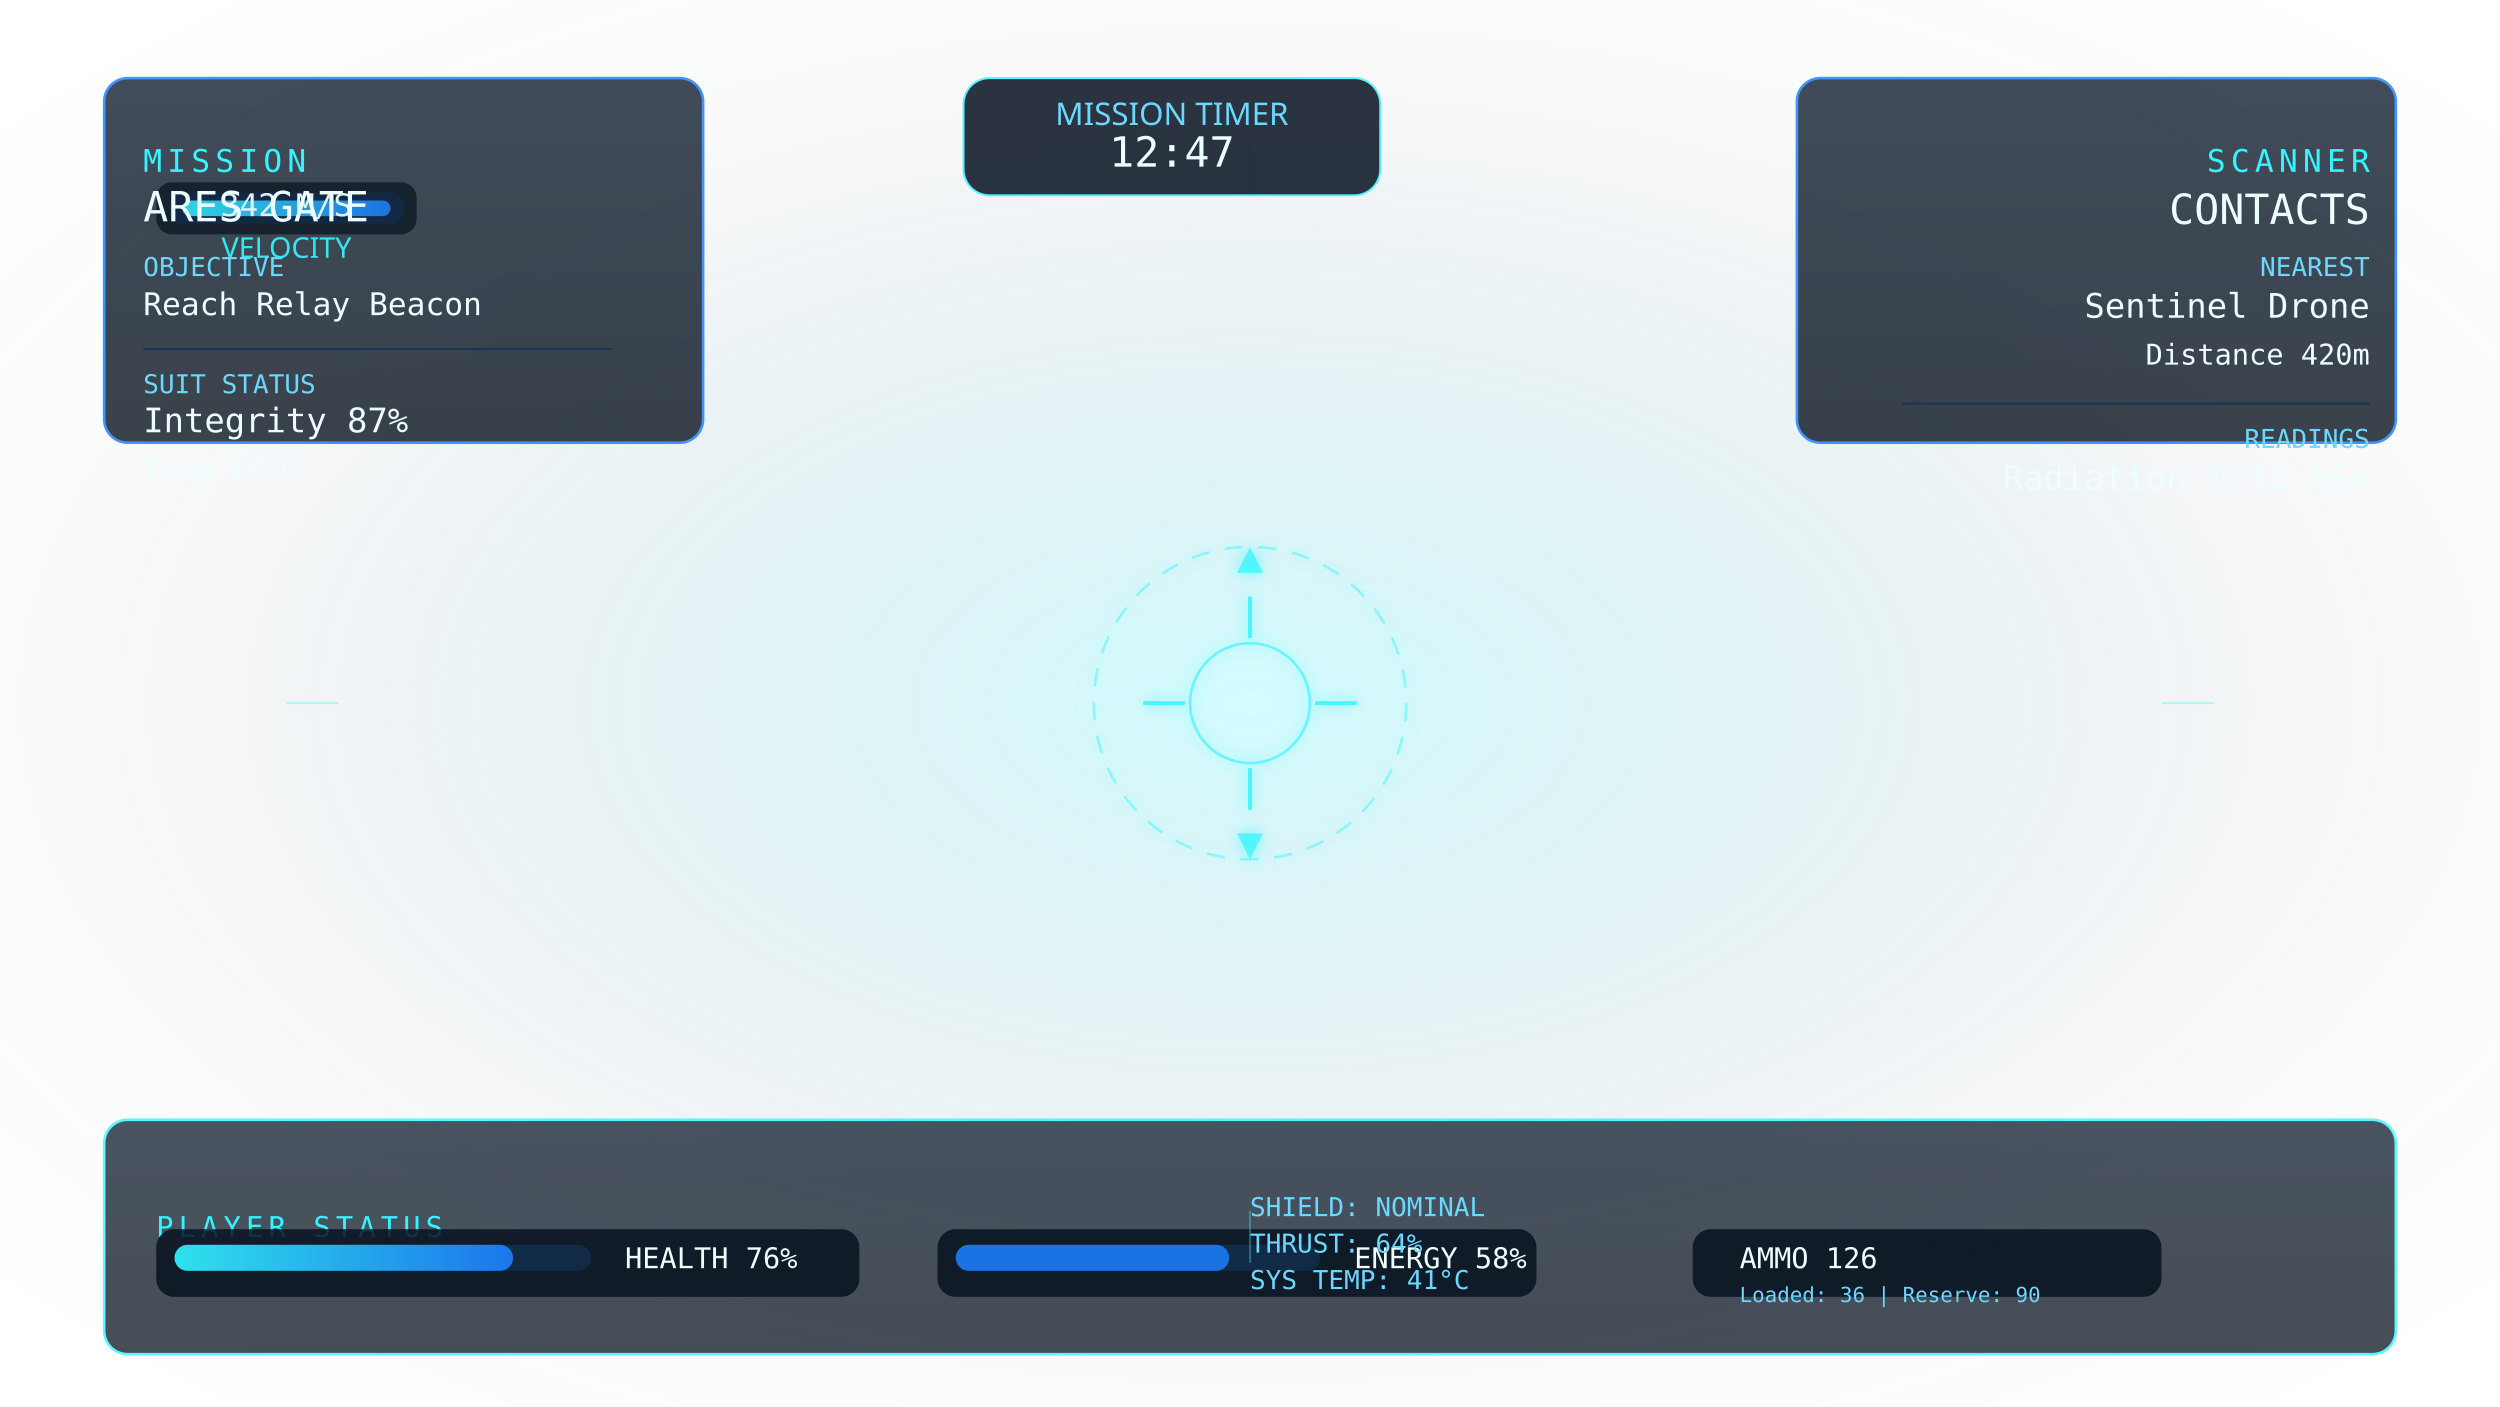
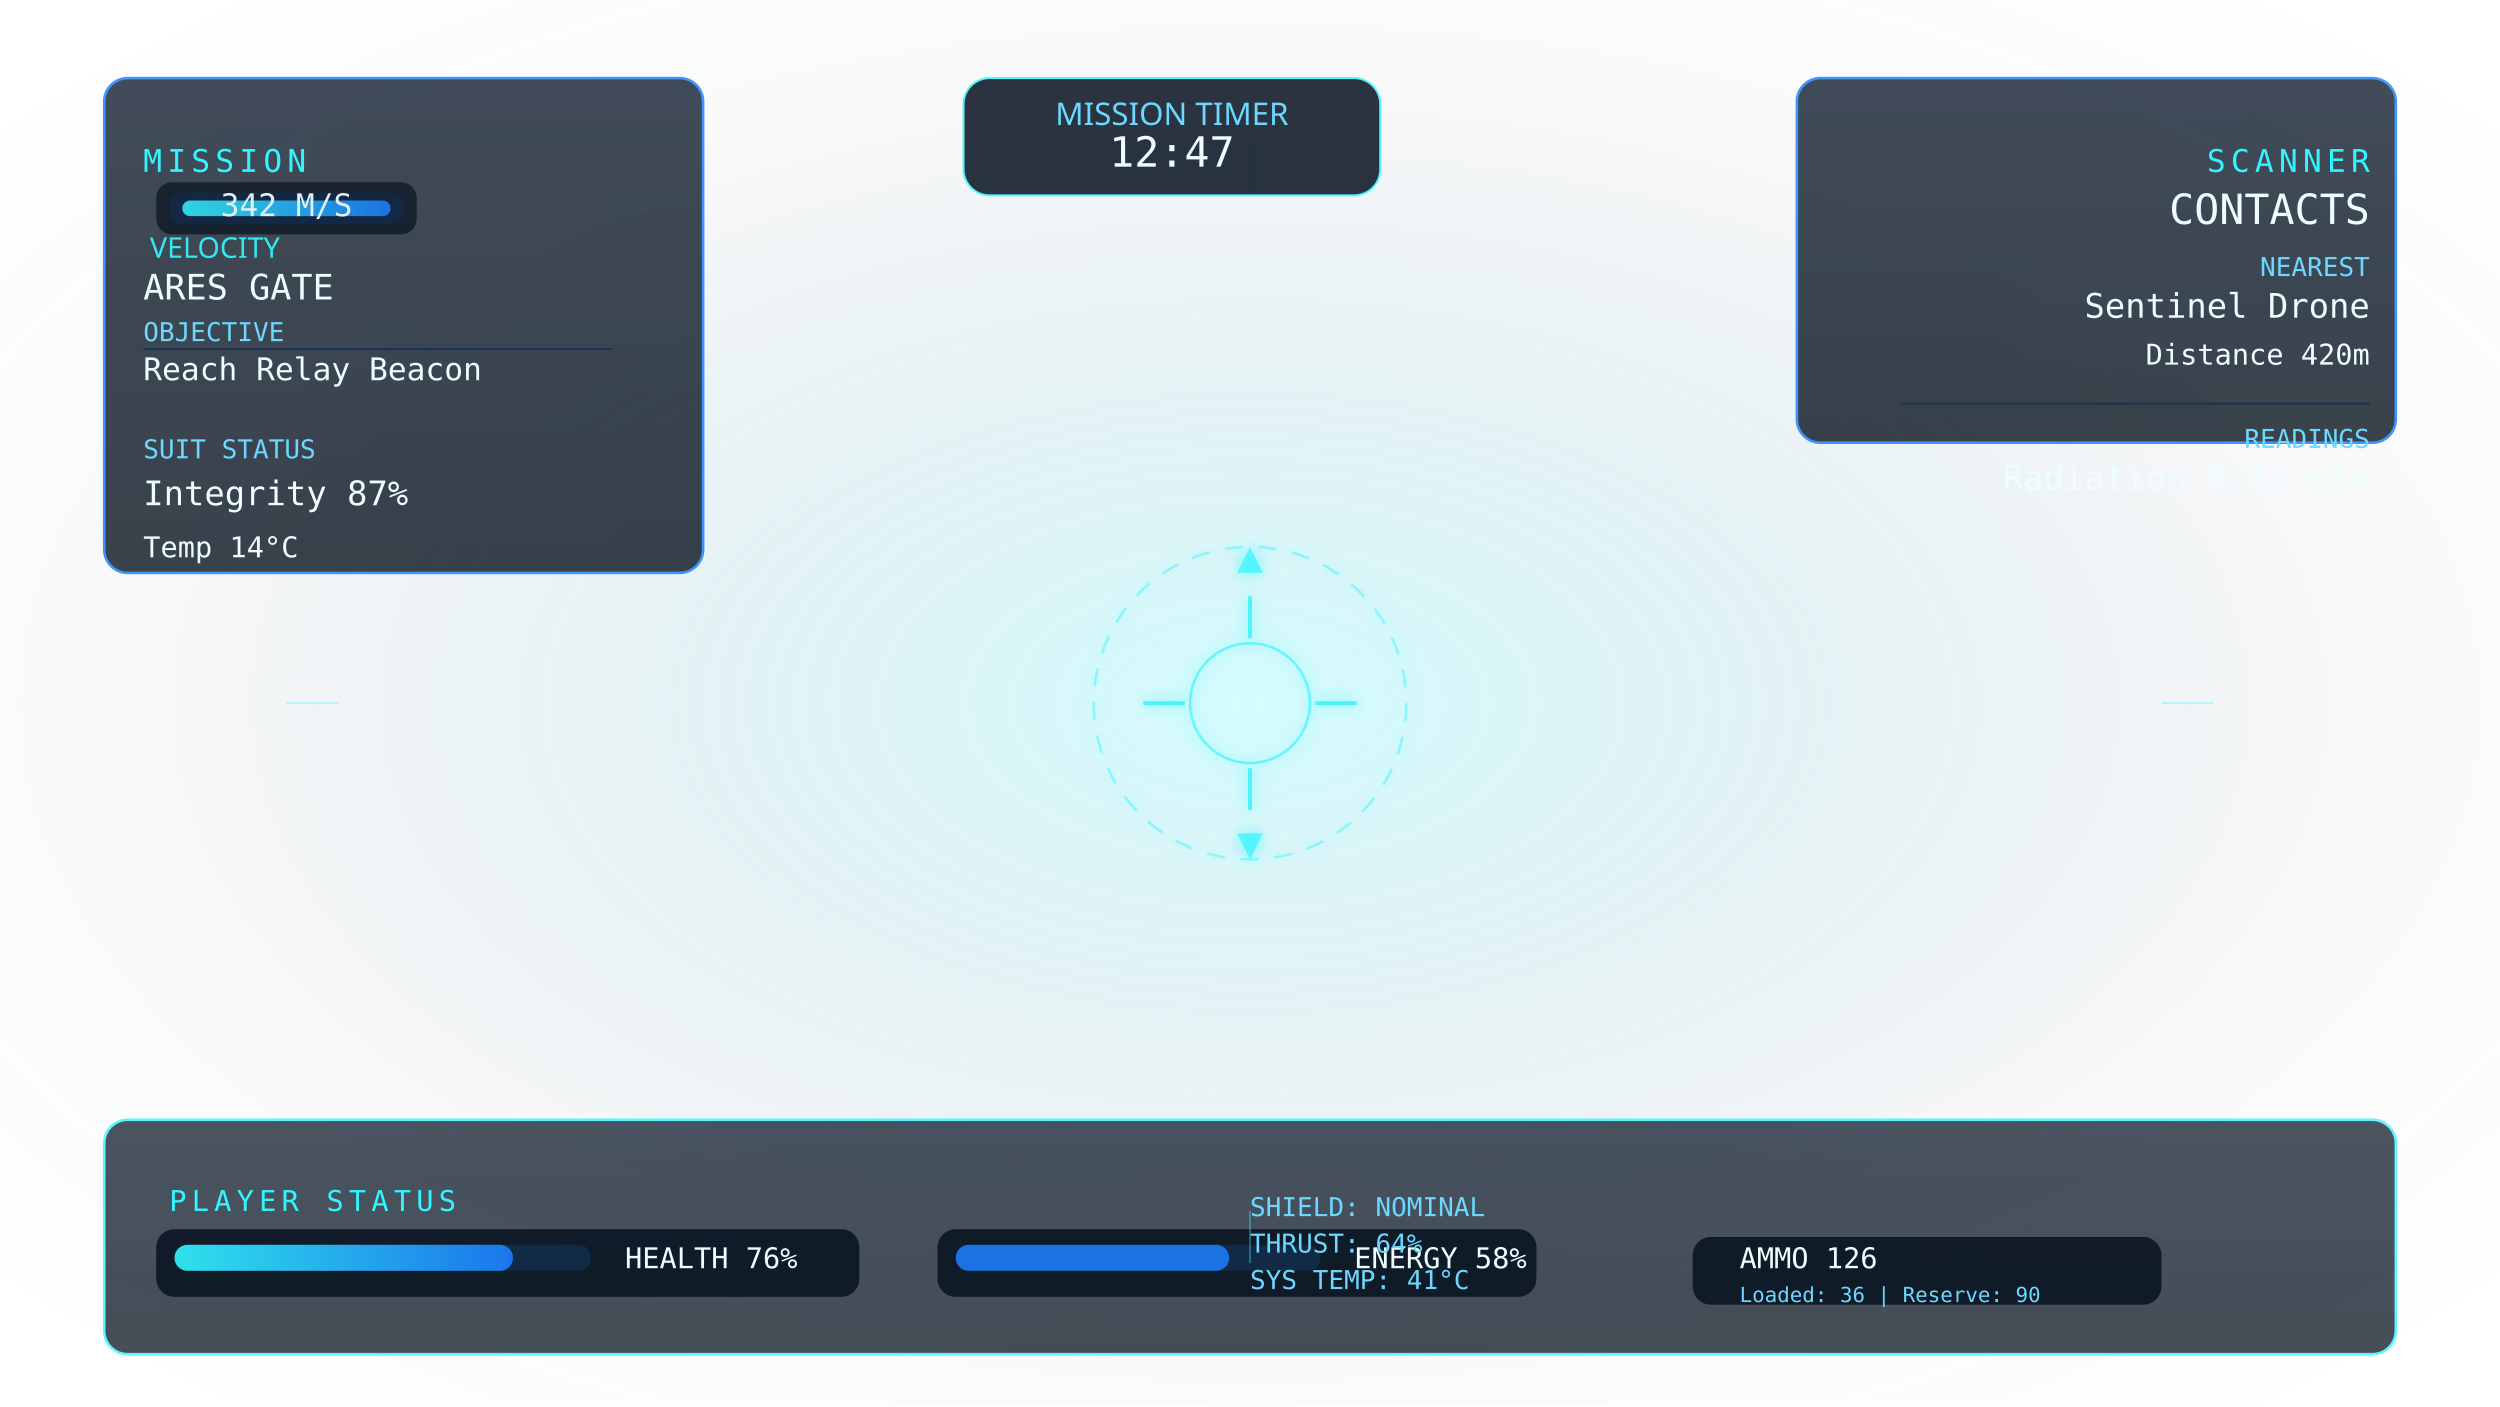
<svg xmlns="http://www.w3.org/2000/svg" width="1920" height="1080" viewBox="0 0 1920 1080" fill="none">
  <defs>
-     <linearGradient id="hudChrome" x1="0" y1="0" x2="0" y2="1">
-       <stop offset="0%" stop-color="#0E1C2D" stop-opacity="0.95" />
-       <stop offset="100%" stop-color="#06101C" stop-opacity="0.95" />
+     <linearGradient id="b" x1="0" y1="0" x2="0" y2="1">
+       <stop offset="0%" stop-color="#0E1C2D" stop-opacity=".95" />
+       <stop offset="100%" stop-color="#06101C" stop-opacity=".95" />
    </linearGradient>
-     <linearGradient id="accent" x1="0" y1="0" x2="1" y2="0">
-       <stop offset="0%" stop-color="#32F5FF" stop-opacity="0.9" />
-       <stop offset="100%" stop-color="#1B7FFF" stop-opacity="0.9" />
+     <linearGradient id="d" x1="0" y1="0" x2="1" y2="0">
+       <stop offset="0%" stop-color="#32F5FF" stop-opacity=".9" />
+       <stop offset="100%" stop-color="#1B7FFF" stop-opacity=".9" />
    </linearGradient>
-     <radialGradient id="visorGlow" cx="0.5" cy="0.5" r="0.65">
-       <stop offset="0%" stop-color="#15F2FF" stop-opacity="0.35" />
-       <stop offset="70%" stop-color="#0E2A49" stop-opacity="0.05" />
-       <stop offset="100%" stop-color="#000" stop-opacity="0" />
+     <radialGradient id="a" cx=".5" cy=".5" r=".65">
+       <stop offset="0%" stop-color="#15F2FF" stop-opacity=".35" />
+       <stop offset="70%" stop-color="#0E2A49" stop-opacity=".05" />
+       <stop offset="100%" stop-opacity="0" />
    </radialGradient>
-     <filter id="softGlow" x="-10%" y="-10%" width="120%" height="120%" color-interpolation-filters="sRGB">
+     <filter id="c" x="-10%" y="-10%" width="120%" height="120%" color-interpolation-filters="sRGB">
      <feGaussianBlur in="SourceGraphic" stdDeviation="6" result="blur" />
      <feMerge>
        <feMergeNode in="blur" />
        <feMergeNode in="SourceGraphic" />
      </feMerge>
    </filter>
  </defs>
-   <rect x="0" y="0" width="1920" height="1080" fill="url(#visorGlow)" opacity="0.55" />
-   <g opacity="0.92">
-     <rect x="80" y="860" width="1760" height="180" rx="18" fill="url(#hudChrome)" stroke="#32F5FF" stroke-width="2" opacity="0.85" />
-     <rect x="80" y="60" width="460" height="280" rx="18" fill="url(#hudChrome)" stroke="#1B7FFF" stroke-width="2" opacity="0.9" />
-     <rect x="1380" y="60" width="460" height="280" rx="18" fill="url(#hudChrome)" stroke="#1B7FFF" stroke-width="2" opacity="0.9" />
+   <path fill="url(#a)" opacity=".55" d="M0 0h1920v1080H0z" />
+   <g opacity=".92" fill="url(#b)" stroke-width="2">
+     <rect x="80" y="860" width="1760" height="180" rx="18" stroke="#32F5FF" opacity=".85" />
+     <rect x="80" y="60" width="460" height="380" rx="18" stroke="#1B7FFF" opacity=".9" />
+     <rect x="1380" y="60" width="460" height="280" rx="18" stroke="#1B7FFF" opacity=".9" />
  </g>
-   <g filter="url(#softGlow)">
-     <circle cx="960" cy="540" r="120" stroke="#32F5FF" stroke-width="2" stroke-dasharray="14 12" opacity="0.45" />
-     <circle cx="960" cy="540" r="46" stroke="#32F5FF" stroke-width="2" opacity="0.65" />
-     <line x1="960" y1="458" x2="960" y2="490" stroke="#32F5FF" stroke-width="3" opacity="0.85" />
-     <line x1="960" y1="590" x2="960" y2="622" stroke="#32F5FF" stroke-width="3" opacity="0.85" />
-     <line x1="878" y1="540" x2="910" y2="540" stroke="#32F5FF" stroke-width="3" opacity="0.85" />
-     <line x1="1010" y1="540" x2="1042" y2="540" stroke="#32F5FF" stroke-width="3" opacity="0.85" />
-     <path d="M960 420 L970 440 L950 440 Z" fill="#32F5FF" opacity="0.7" />
-     <path d="M960 660 L950 640 L970 640 Z" fill="#32F5FF" opacity="0.7" />
+   <g filter="url(#c)">
+     <circle cx="960" cy="540" r="120" stroke="#32F5FF" stroke-width="2" stroke-dasharray="14 12" opacity=".45" />
+     <circle cx="960" cy="540" r="46" stroke="#32F5FF" stroke-width="2" opacity=".65" />
+     <path stroke="#32F5FF" stroke-width="3" opacity=".85" d="M960 458v32m0 100v32m-82-82h32m100 0h32" />
+     <path d="m960 420 10 20h-20Zm0 240-10-20h20Z" fill="#32F5FF" opacity=".7" />
  </g>
-   <g transform="translate(220 160)" opacity="0.92">
-     <rect x="-100" y="-20" width="200" height="40" rx="12" fill="#06111F" opacity="0.75" />
-     <rect x="-90" y="-12" width="180" height="24" rx="10" fill="#0F2745" opacity="0.9" />
-     <rect x="-80" y="-6" width="160" height="12" rx="6" fill="url(#accent)" />
-     <text x="0" y="38" text-anchor="middle" font-family="'Orbitron', 'Rajdhani', sans-serif" font-size="22" fill="#32F5FF">VELOCITY</text>
-     <text x="0" y="6" text-anchor="middle" font-family="'Share Tech Mono', monospace" font-size="24" fill="#ECFEFF">342 M/S</text>
+   <g transform="translate(220 160)" opacity=".92">
+     <rect x="-100" y="-20" width="200" height="40" rx="12" fill="#06111F" opacity=".75" />
+     <rect x="-90" y="-12" width="180" height="24" rx="10" fill="#0F2745" opacity=".9" />
+     <rect x="-80" y="-6" width="160" height="12" rx="6" fill="url(#d)" />
+     <text x="-55" y="38" text-anchor="middle" font-family="'Orbitron', 'Rajdhani', sans-serif" font-size="22" fill="#32F5FF">VELOCITY</text>
+     <text y="6" text-anchor="middle" font-family="'Share Tech Mono', monospace" font-size="24" fill="#ECFEFF">342 M/S</text>
  </g>
-   <g transform="translate(110 100)" fill="#ECFEFF" font-family="'Share Tech Mono', monospace">
-     <text x="0" y="32" font-size="24" letter-spacing="4" fill="#32F5FF">MISSION</text>
-     <text x="0" y="70" font-size="32">ARES GATE</text>
-     <text x="0" y="112" font-size="20" fill="#6CD8FF">OBJECTIVE</text>
-     <text x="0" y="142" font-size="24">Reach Relay Beacon</text>
-     <line x1="0" y1="168" x2="360" y2="168" stroke="#143051" stroke-width="1.5" opacity="0.85" />
-     <text x="0" y="202" font-size="20" fill="#6CD8FF">SUIT STATUS</text>
-     <text x="0" y="232" font-size="26">Integrity 87%</text>
-     <text x="0" y="268" font-size="22">Temp 14°C</text>
+   <g fill="#ECFEFF" font-family="'Share Tech Mono', monospace">
+     <text y="32" font-size="24" letter-spacing="4" fill="#32F5FF" transform="translate(110 100)">MISSION</text>
+     <text y="130" font-size="27" transform="translate(110 100)">ARES GATE</text>
+     <text y="162" font-size="20" fill="#6CD8FF" transform="translate(110 100)">OBJECTIVE</text>
+     <text y="192" font-size="24" transform="translate(110 100)">Reach Relay Beacon</text>
+     <path stroke="#143051" stroke-width="1.5" opacity=".85" d="M110 268h360" />
+     <text y="252" font-size="20" fill="#6CD8FF" transform="translate(110 100)">SUIT STATUS</text>
+     <text y="288" font-size="26" transform="translate(110 100)">Integrity 87%</text>
+     <text y="328" font-size="22" transform="translate(110 100)">Temp 14°C</text>
  </g>
-   <g transform="translate(1460 100)" fill="#ECFEFF" font-family="'Share Tech Mono', monospace" text-anchor="end">
-     <text x="360" y="32" font-size="24" letter-spacing="4" fill="#32F5FF">SCANNER</text>
-     <text x="360" y="72" font-size="32">CONTACTS</text>
-     <text x="360" y="112" font-size="20" fill="#6CD8FF">NEAREST</text>
-     <text x="360" y="144" font-size="26">Sentinel Drone</text>
-     <text x="360" y="180" font-size="22">Distance 420m</text>
-     <line x1="0" y1="210" x2="360" y2="210" stroke="#143051" stroke-width="1.5" opacity="0.85" />
-     <text x="360" y="244" font-size="20" fill="#6CD8FF">READINGS</text>
-     <text x="360" y="276" font-size="26">Radiation 0.12 mSv</text>
+   <g fill="#ECFEFF" font-family="'Share Tech Mono', monospace" text-anchor="end">
+     <text x="360" y="32" font-size="24" letter-spacing="4" fill="#32F5FF" transform="translate(1460 100)">SCANNER</text>
+     <text x="360" y="72" font-size="32" transform="translate(1460 100)">CONTACTS</text>
+     <text x="360" y="112" font-size="20" fill="#6CD8FF" transform="translate(1460 100)">NEAREST</text>
+     <text x="360" y="144" font-size="26" transform="translate(1460 100)">Sentinel Drone</text>
+     <text x="360" y="180" font-size="22" transform="translate(1460 100)">Distance 420m</text>
+     <path stroke="#143051" stroke-width="1.5" opacity=".85" d="M1460 310h360" />
+     <text x="360" y="244" font-size="20" fill="#6CD8FF" transform="translate(1460 100)">READINGS</text>
+     <text x="360" y="276" font-size="26" transform="translate(1460 100)">Radiation 0.12 mSv</text>
  </g>
-   <g transform="translate(120 910)" font-family="'Share Tech Mono', monospace" fill="#ECFEFF">
-     <text x="0" y="40" font-size="22" letter-spacing="4" fill="#32F5FF">PLAYER STATUS</text>
-     <g transform="translate(0 60)">
-       <rect x="0" y="-26" width="540" height="52" rx="14" fill="#071220" opacity="0.85" />
+   <g font-family="'Share Tech Mono', monospace" fill="#ECFEFF">
+     <text x="10" y="20" font-size="22" letter-spacing="4" fill="#32F5FF" transform="translate(120 910)">PLAYER STATUS</text>
+     <g transform="translate(120 970)">
+       <rect y="-26" width="540" height="52" rx="14" fill="#071220" opacity=".85" />
      <rect x="14" y="-14" width="320" height="20" rx="10" fill="#112A45" />
-       <rect x="14" y="-14" width="260" height="20" rx="10" fill="url(#accent)" />
-       <text x="360" y="4" text-anchor="start" font-size="22">HEALTH 76%</text>
+       <rect x="14" y="-14" width="260" height="20" rx="10" fill="url(#d)" />
+       <text x="360" y="4" font-size="22">HEALTH 76%</text>
    </g>
-     <g transform="translate(600 60)">
-       <rect x="0" y="-26" width="460" height="52" rx="14" fill="#071220" opacity="0.85" />
+     <g transform="translate(720 970)">
+       <rect y="-26" width="460" height="52" rx="14" fill="#071220" opacity=".85" />
      <rect x="14" y="-14" width="280" height="20" rx="10" fill="#112A45" />
-       <rect x="14" y="-14" width="210" height="20" rx="10" fill="#1B7FFF" opacity="0.85" />
-       <text x="320" y="4" text-anchor="start" font-size="22">ENERGY 58%</text>
+       <rect x="14" y="-14" width="210" height="20" rx="10" fill="#1B7FFF" opacity=".85" />
+       <text x="320" y="4" font-size="22">ENERGY 58%</text>
    </g>
-     <g transform="translate(1180 60)">
-       <rect x="0" y="-26" width="360" height="52" rx="14" fill="#071220" opacity="0.85" />
+     <g transform="translate(1300 970)">
+       <rect y="-20" width="360" height="52" rx="14" fill="#071220" opacity=".85" />
      <text x="36" y="4" font-size="22">AMMO 126</text>
      <text x="36" y="30" font-size="16" fill="#6CD8FF">Loaded: 36 | Reserve: 90</text>
    </g>
  </g>
-   <g opacity="0.35" stroke="#32F5FF" stroke-width="1.5">
-     <line x1="960" y1="110" x2="960" y2="150" />
-     <line x1="960" y1="930" x2="960" y2="970" />
-     <line x1="220" y1="540" x2="260" y2="540" />
-     <line x1="1660" y1="540" x2="1700" y2="540" />
-   </g>
-   <g transform="translate(920 906)" font-family="'Share Tech Mono', monospace" fill="#6CD8FF">
-     <text x="40" y="28" font-size="20">SHIELD: NOMINAL</text>
-     <text x="40" y="56" font-size="20">THRUST: 64%</text>
-     <text x="40" y="84" font-size="20">SYS TEMP: 41°C</text>
+   <path d="M960 110v40m0 780v40M220 540h40m1400 0h40" opacity=".35" stroke="#32F5FF" stroke-width="1.5" />
+   <g font-family="'Share Tech Mono', monospace" fill="#6CD8FF" font-size="20">
+     <text x="40" y="28" transform="translate(920 906)">SHIELD: NOMINAL</text>
+     <text x="40" y="56" transform="translate(920 906)">THRUST: 64%</text>
+     <text x="40" y="84" transform="translate(920 906)">SYS TEMP: 41°C</text>
  </g>
  <g transform="translate(820 60)">
-     <rect x="-80" y="0" width="320" height="90" rx="20" fill="#06111F" opacity="0.85" stroke="#32F5FF" stroke-width="1.5" />
+     <rect x="-80" width="320" height="90" rx="20" fill="#06111F" opacity=".85" stroke="#32F5FF" stroke-width="1.5" />
    <text x="80" y="36" text-anchor="middle" font-family="'Orbitron', 'Rajdhani', sans-serif" font-size="24" fill="#6CD8FF">MISSION TIMER</text>
    <text x="80" y="68" text-anchor="middle" font-family="'Share Tech Mono', monospace" font-size="32" fill="#ECFEFF">12:47</text>
  </g>
</svg>
